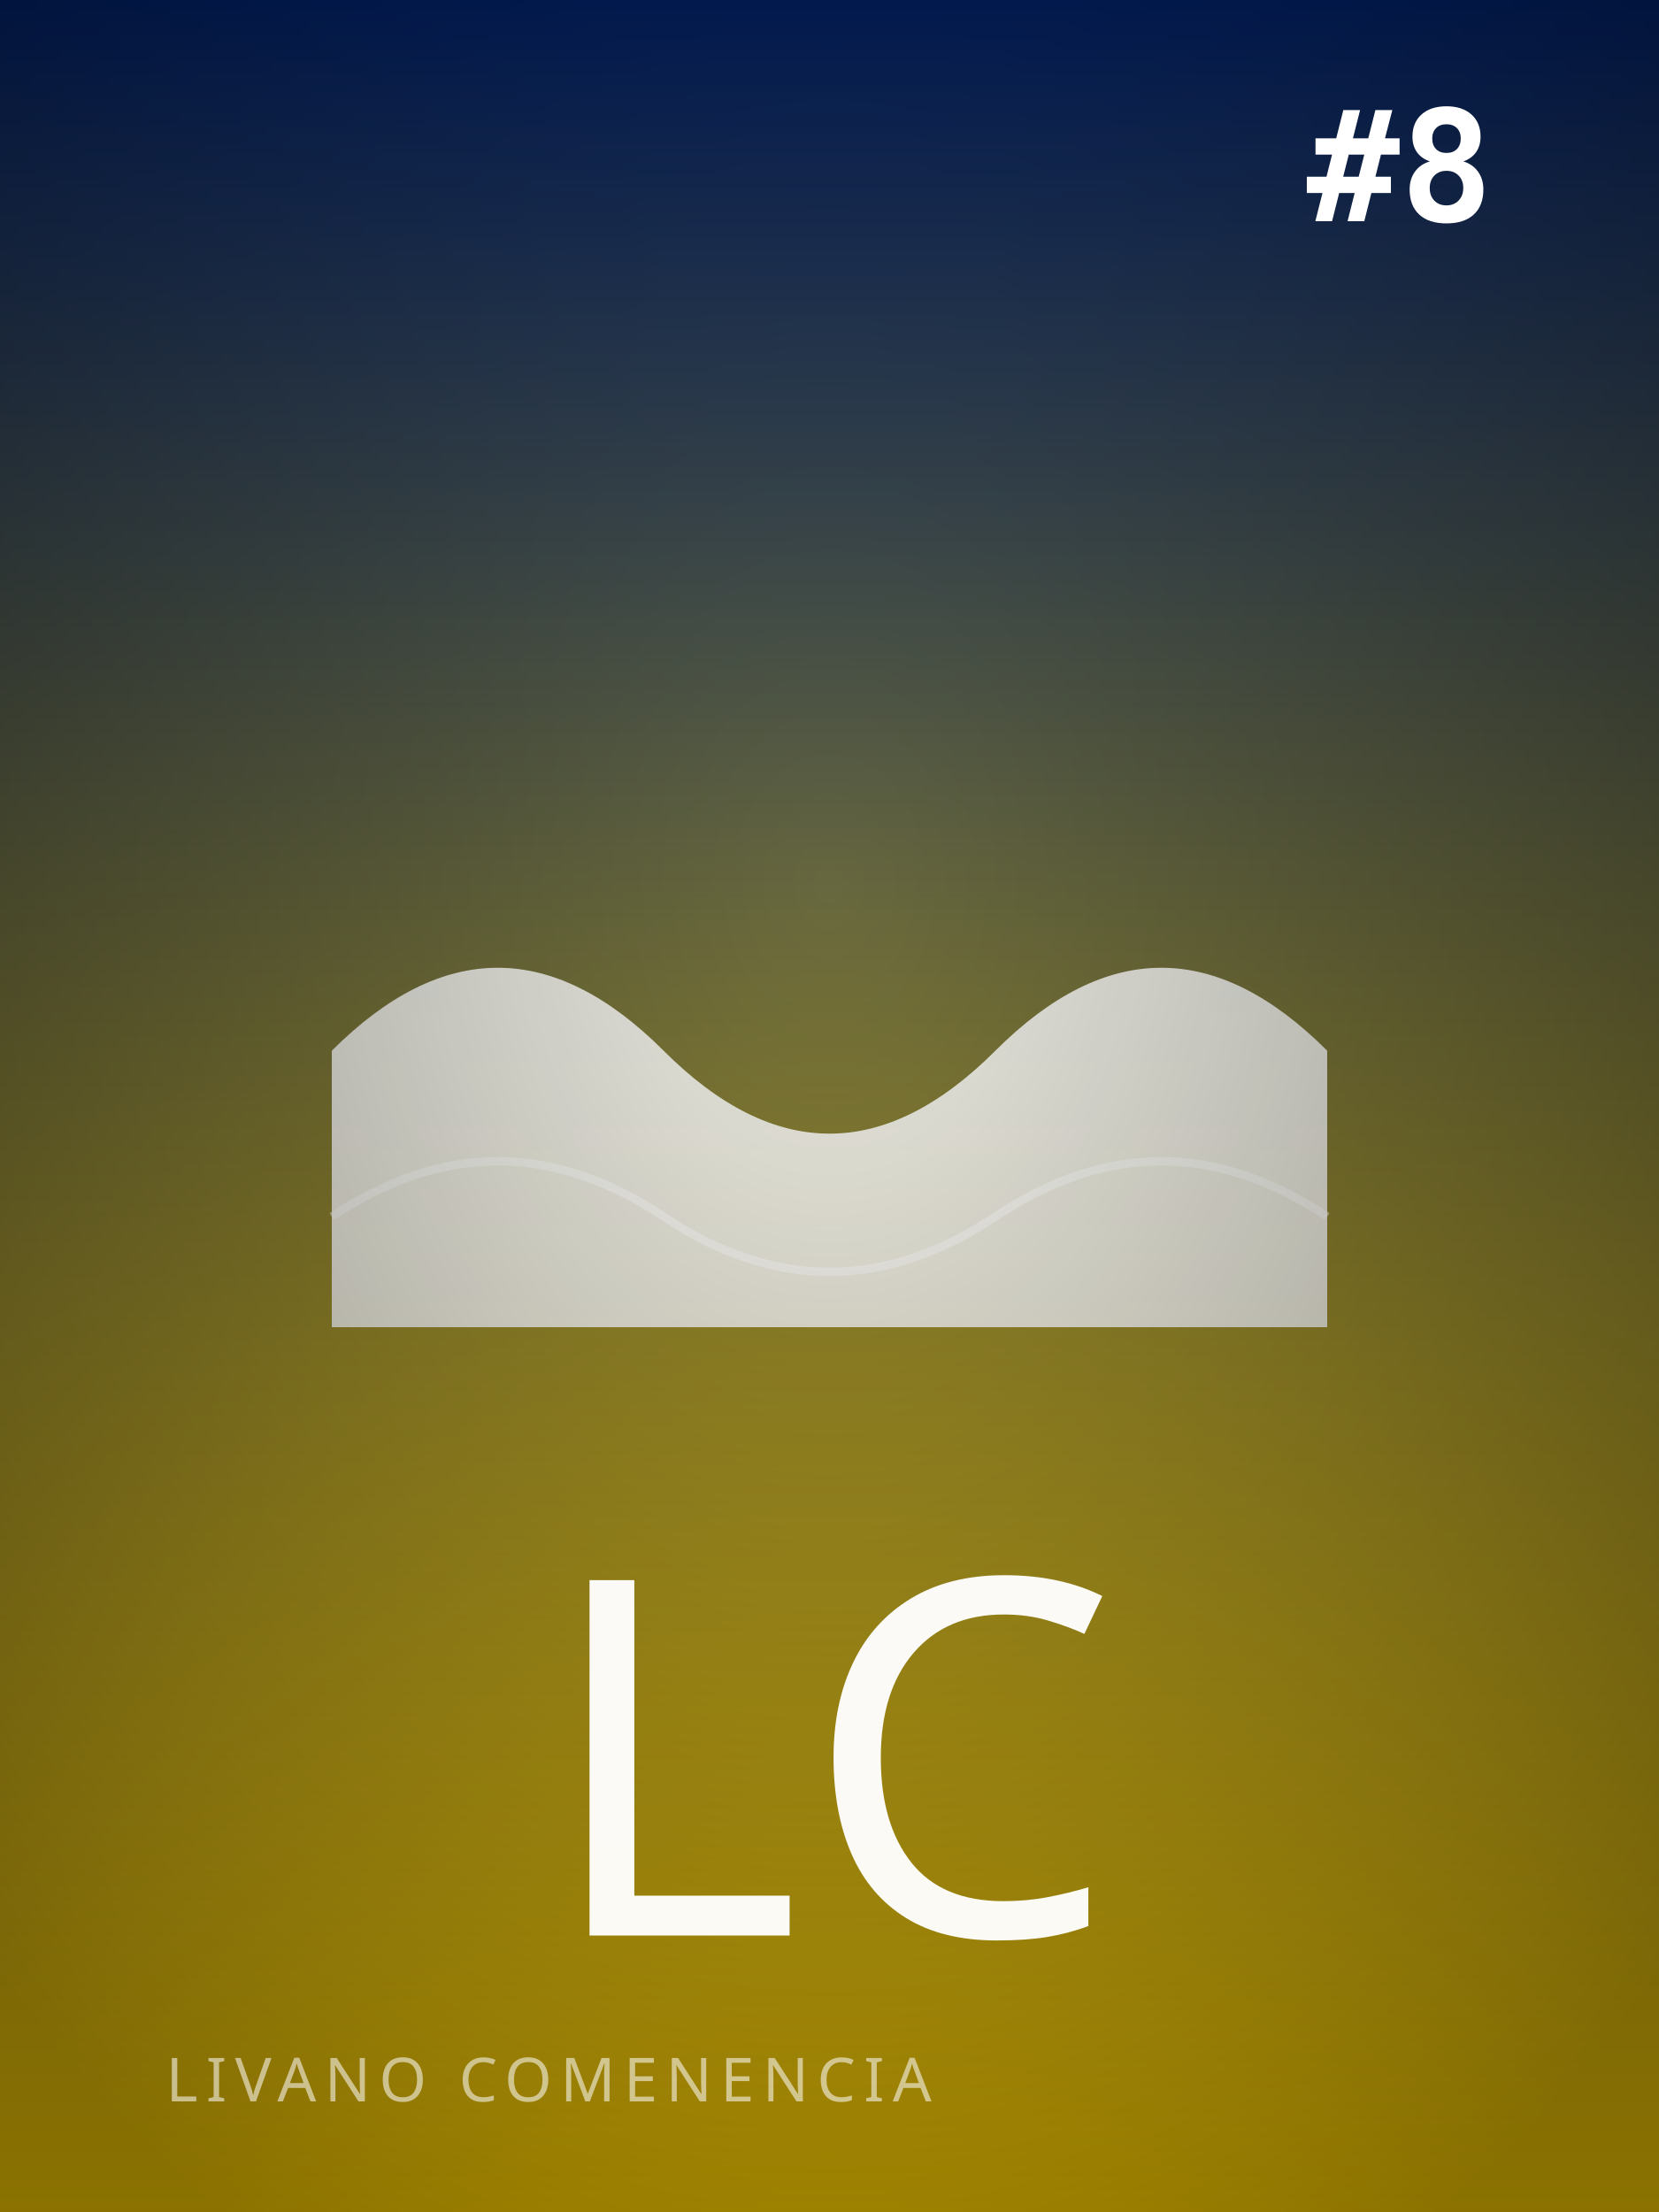
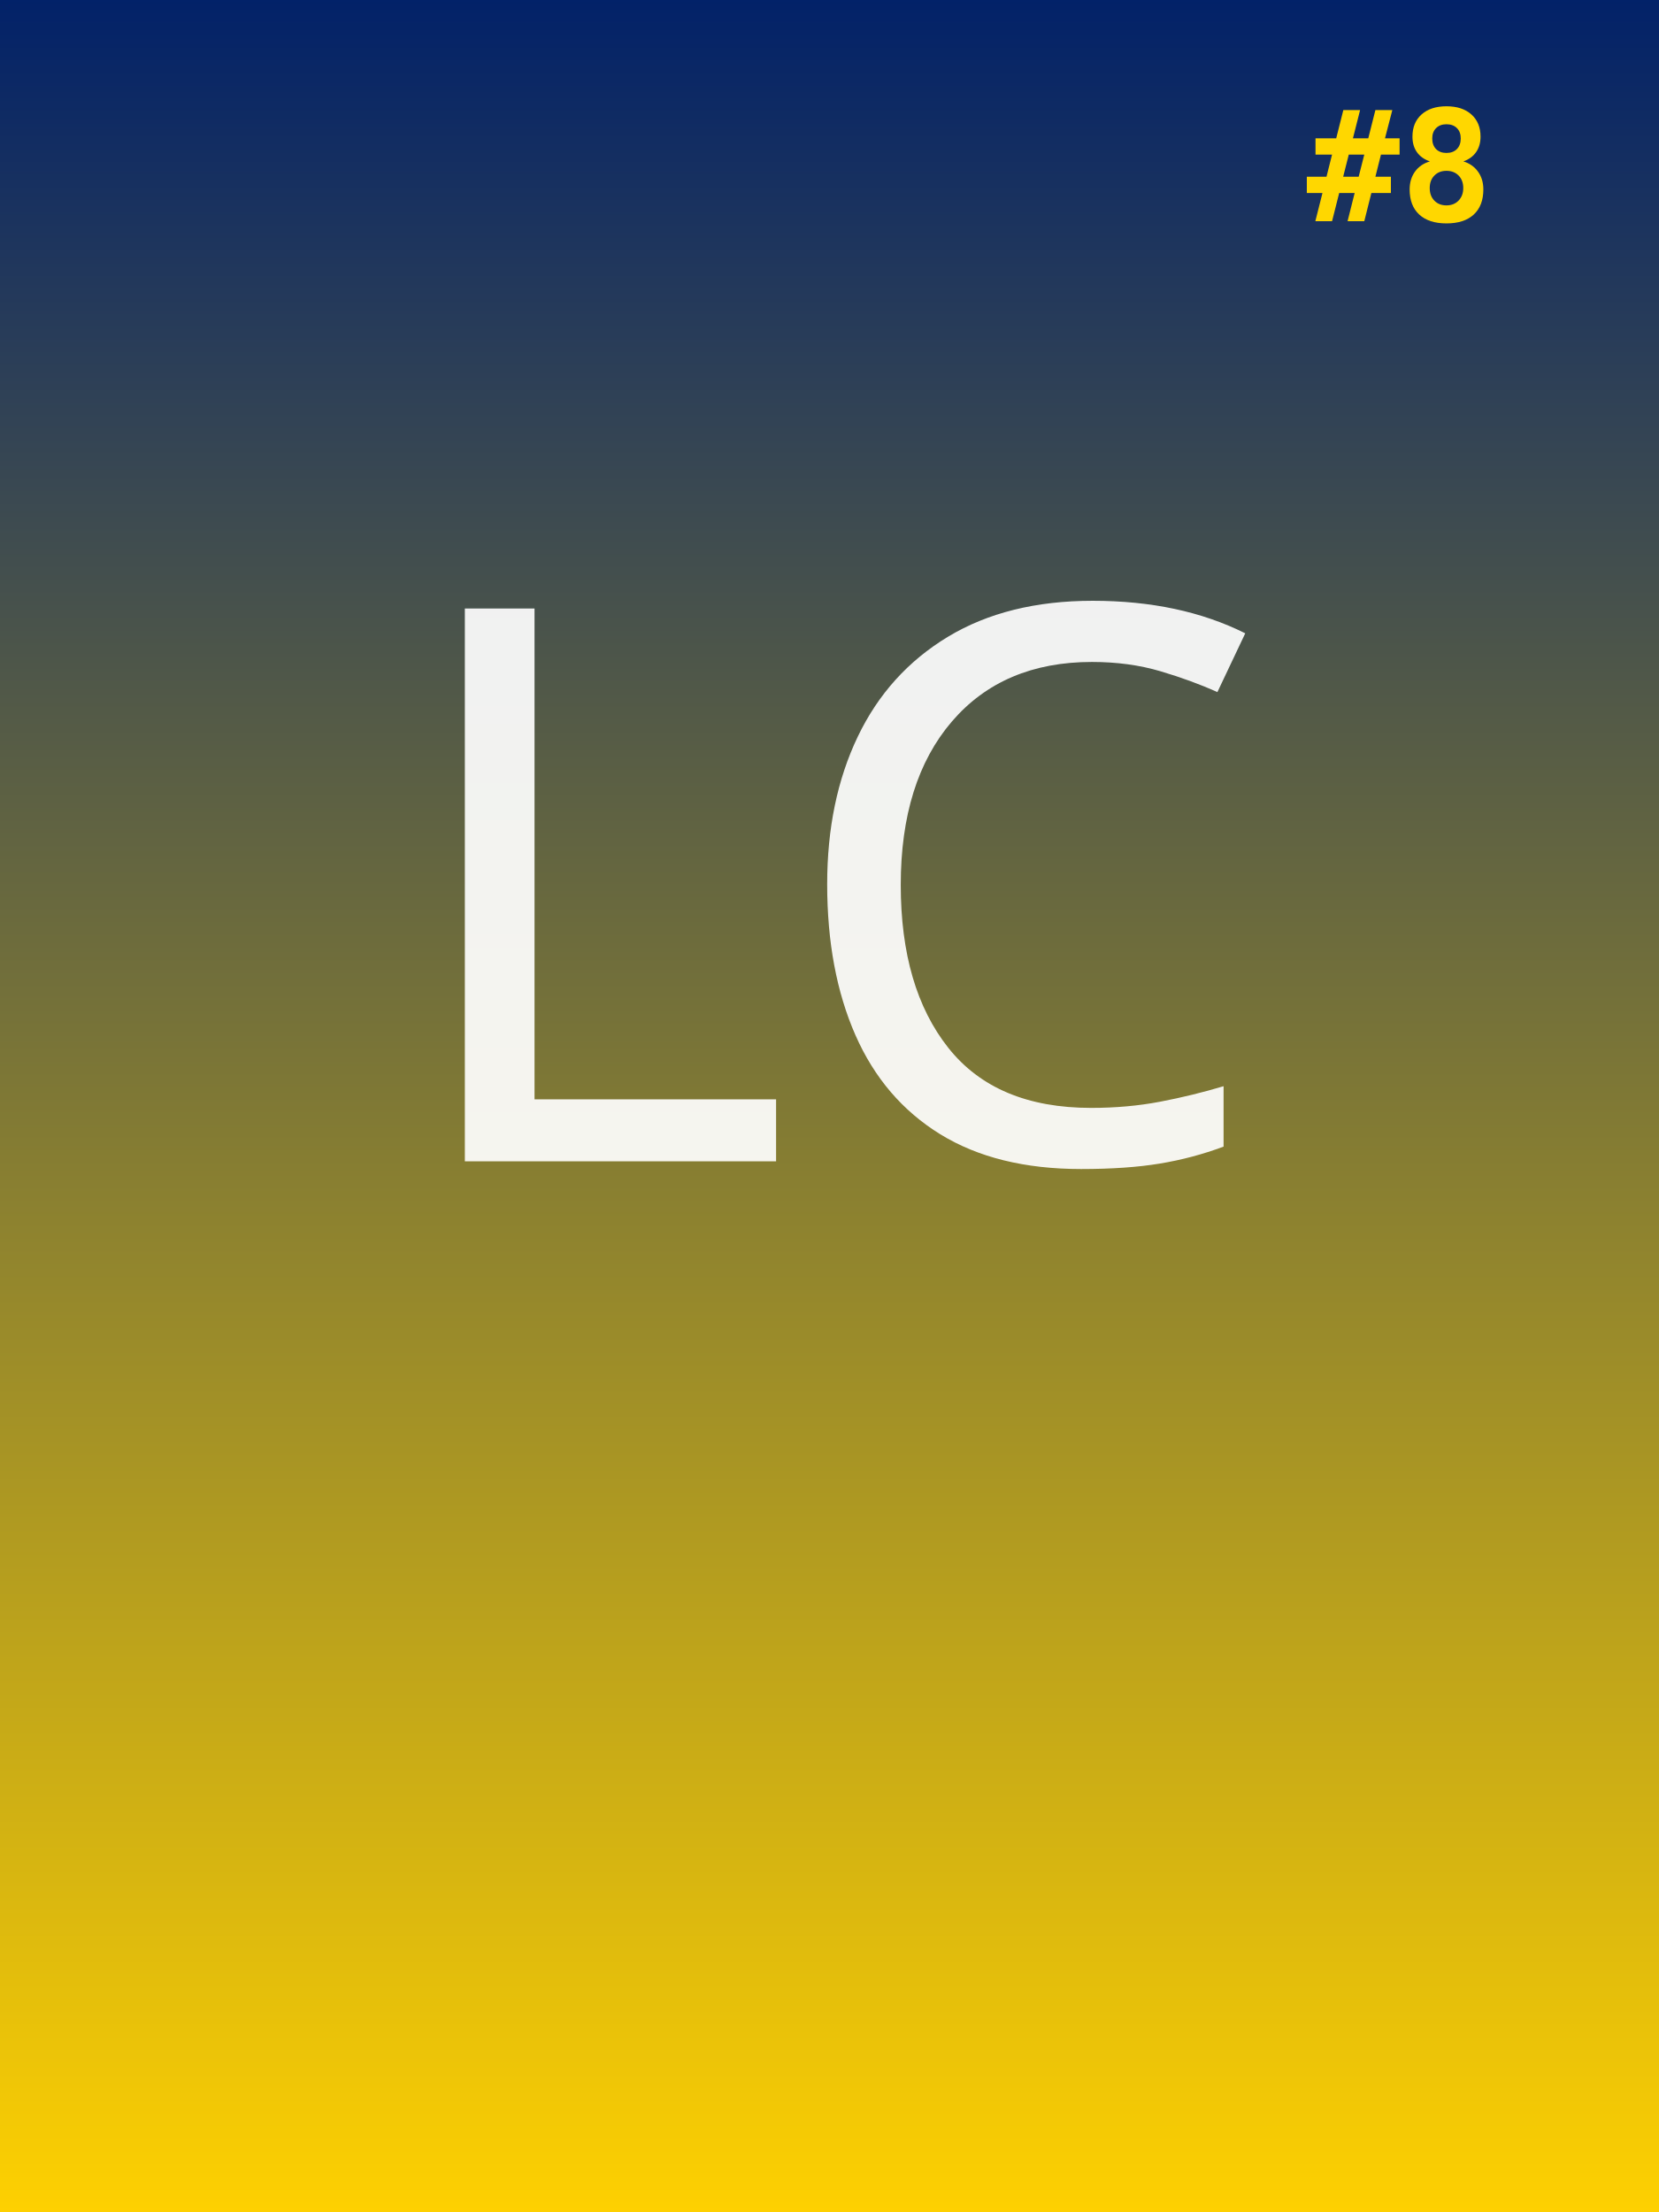
<svg xmlns="http://www.w3.org/2000/svg" viewBox="0 0 600 800" role="img" aria-labelledby="t">
  <defs>
-     <linearGradient id="bg" x1="0" y1="0" x2="0" y2="1">
+     <linearGradient id="g" x1="0" y1="0" x2="0" y2="1">
      <stop offset="0%" stop-color="#012169" />
      <stop offset="100%" stop-color="#FFD100" />
    </linearGradient>
-     <radialGradient id="vignette" cx="0.5" cy="0.4" r="0.7">
-       <stop offset="0%" stop-color="transparent" />
-       <stop offset="100%" stop-color="rgba(0,0,0,0.45)" />
-     </radialGradient>
  </defs>
-   <rect width="600" height="800" fill="url(#bg)" />
-   <path d="M120 380 Q180 320 240 380 T360 380 T480 380 L480 480 L120 480 Z" fill="#FFFFFF" opacity="0.85" />
-   <path d="M120 440 Q180 400 240 440 T360 440 T480 440" fill="none" stroke="#fff" stroke-width="3" opacity="0.5" />
-   <rect width="600" height="800" fill="url(#vignette)" />
-   <text x="300" y="700" text-anchor="middle" font-family="Anton, Impact, sans-serif" font-size="180" fill="#fff" opacity="0.96" letter-spacing="4">LC</text>
-   <text x="540" y="80" text-anchor="end" font-family="JetBrains Mono, monospace" font-size="56" fill="#FFFFFF" font-weight="700">#8</text>
-   <text x="60" y="760" font-family="Anton, Impact, sans-serif" font-size="22" fill="#fff" opacity="0.55" letter-spacing="3">LIVANO COMENENCIA</text>
+   <rect width="600" height="800" fill="url(#g)" />
+   <text x="300" y="420" text-anchor="middle" font-family="Anton, Impact, sans-serif" font-size="280" fill="#fff" opacity="0.92">LC</text>
+   <text x="540" y="80" text-anchor="end" font-family="JetBrains Mono, monospace" font-size="56" fill="#FFD700" font-weight="700">#8</text>
</svg>
